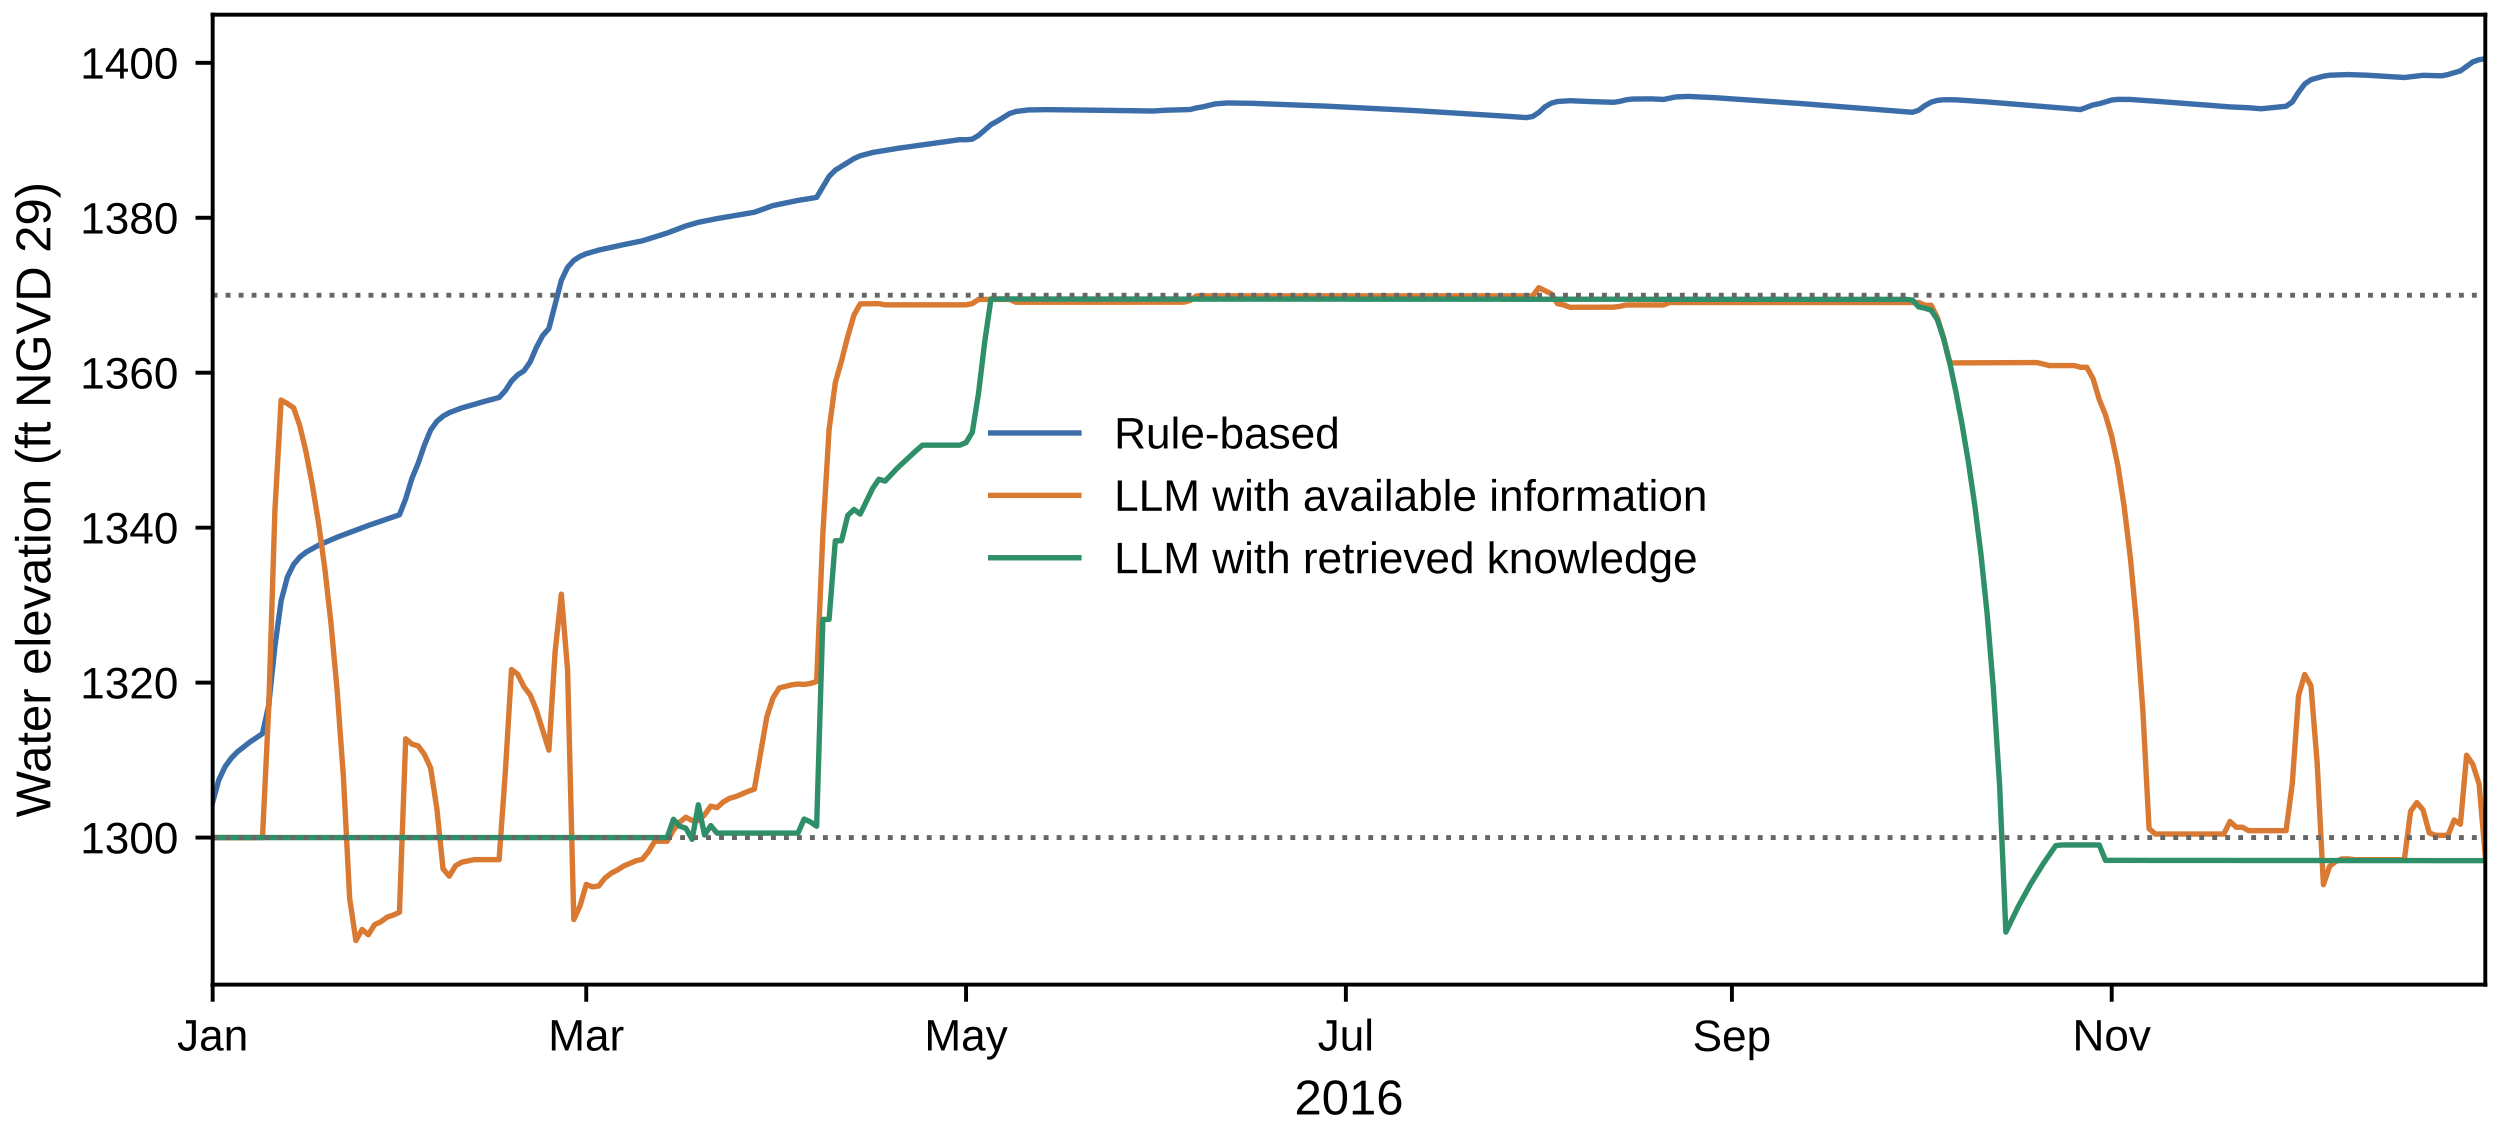
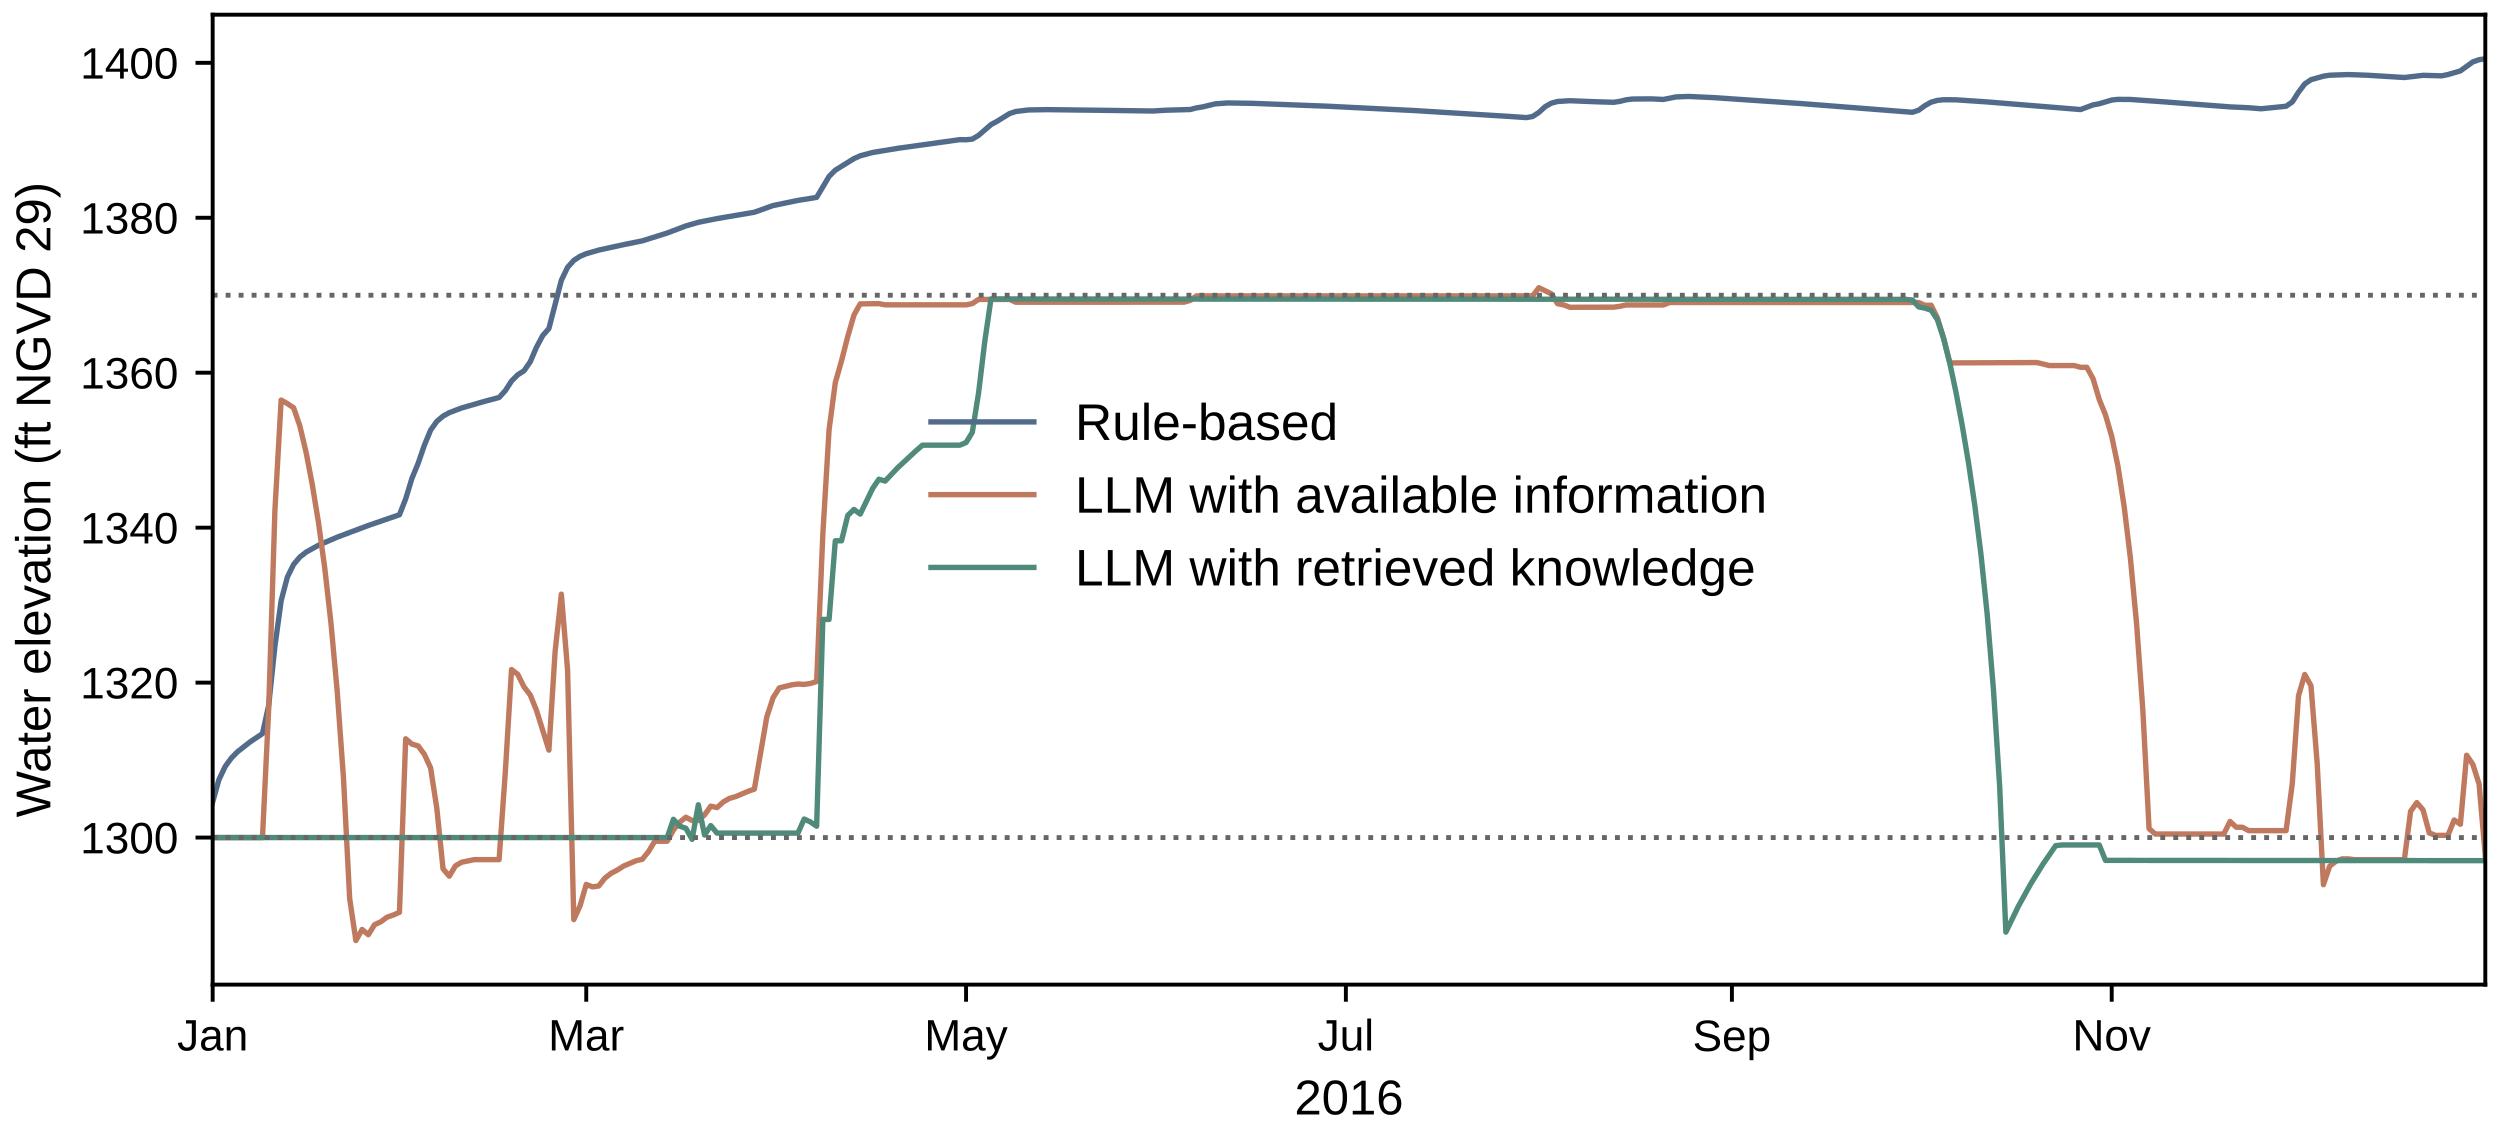
<svg xmlns="http://www.w3.org/2000/svg" xmlns:xlink="http://www.w3.org/1999/xlink" width="510.236pt" height="232.441pt" viewBox="0 0 510.236 232.441" version="1.1">
  <defs>
    <style type="text/css">*{stroke-linejoin: round; stroke-linecap: butt}</style>
  </defs>
  <g id="figure_1">
    <g id="patch_1">
      <path d="M 0 232.441 L 510.236 232.441 L 510.236 0 L 0 0 z " style="fill: #ffffff" />
    </g>
    <g id="axes_1">
      <g id="patch_2">
        <path d="M 43.404 200.955 L 507.236 200.955 L 507.236 3 L 43.404 3 z " style="fill: #ffffff" />
      </g>
      <g id="matplotlib.axis_1">
        <g id="xtick_1">
          <g id="line2d_1">
            <defs>
-               <path id="mfaf98c9a8b" d="M 0 0 L 0 3.5 " style="stroke: #000000; stroke-width: 0.8" />
+               <path id="m8ed848fd26" d="M 0 0 L 0 3.5 " style="stroke: #000000; stroke-width: 0.8" />
            </defs>
            <g>
-               <use xlink:href="#mfaf98c9a8b" x="43.404" y="200.955" style="stroke: #000000; stroke-width: 0.8" />
+               <use xlink:href="#m8ed848fd26" x="43.404" y="200.955" style="stroke: #000000; stroke-width: 0.8" />
            </g>
          </g>
          <g id="text_1">
            <text style="font-size: 9px; font-family: 'Arial'; text-anchor: middle" x="43.404" y="214.397" transform="rotate(-0 43.40399 214.397)">Jan</text>
          </g>
        </g>
        <g id="xtick_2">
          <g id="line2d_2">
            <g>
-               <use xlink:href="#mfaf98c9a8b" x="119.65" y="200.955" style="stroke: #000000; stroke-width: 0.8" />
+               <use xlink:href="#m8ed848fd26" x="119.65" y="200.955" style="stroke: #000000; stroke-width: 0.8" />
            </g>
          </g>
          <g id="text_2">
            <text style="font-size: 9px; font-family: 'Arial'; text-anchor: middle" x="119.65" y="214.397" transform="rotate(-0 119.6503 214.397)">Mar</text>
          </g>
        </g>
        <g id="xtick_3">
          <g id="line2d_3">
            <g>
-               <use xlink:href="#mfaf98c9a8b" x="197.167" y="200.955" style="stroke: #000000; stroke-width: 0.8" />
+               <use xlink:href="#m8ed848fd26" x="197.167" y="200.955" style="stroke: #000000; stroke-width: 0.8" />
            </g>
          </g>
          <g id="text_3">
            <text style="font-size: 9px; font-family: 'Arial'; text-anchor: middle" x="197.167" y="214.397" transform="rotate(-0 197.1675 214.397)">May</text>
          </g>
        </g>
        <g id="xtick_4">
          <g id="line2d_4">
            <g>
-               <use xlink:href="#mfaf98c9a8b" x="274.685" y="200.955" style="stroke: #000000; stroke-width: 0.8" />
+               <use xlink:href="#m8ed848fd26" x="274.685" y="200.955" style="stroke: #000000; stroke-width: 0.8" />
            </g>
          </g>
          <g id="text_4">
            <text style="font-size: 9px; font-family: 'Arial'; text-anchor: middle" x="274.685" y="214.397" transform="rotate(-0 274.6846 214.397)">Jul</text>
          </g>
        </g>
        <g id="xtick_5">
          <g id="line2d_5">
            <g>
-               <use xlink:href="#mfaf98c9a8b" x="353.472" y="200.955" style="stroke: #000000; stroke-width: 0.8" />
+               <use xlink:href="#m8ed848fd26" x="353.472" y="200.955" style="stroke: #000000; stroke-width: 0.8" />
            </g>
          </g>
          <g id="text_5">
            <text style="font-size: 9px; font-family: 'Arial'; text-anchor: middle" x="353.472" y="214.507" transform="rotate(-0 353.4725 214.5066)">Sep</text>
          </g>
        </g>
        <g id="xtick_6">
          <g id="line2d_6">
            <g>
-               <use xlink:href="#mfaf98c9a8b" x="430.99" y="200.955" style="stroke: #000000; stroke-width: 0.8" />
+               <use xlink:href="#m8ed848fd26" x="430.99" y="200.955" style="stroke: #000000; stroke-width: 0.8" />
            </g>
          </g>
          <g id="text_6">
            <text style="font-size: 9px; font-family: 'Arial'; text-anchor: middle" x="430.99" y="214.397" transform="rotate(-0 430.9896 214.397)">Nov</text>
          </g>
        </g>
        <g id="text_7">
          <text style="font-size: 10px; font-family: 'Arial'; text-anchor: middle" x="275.32" y="227.453" transform="rotate(-0 275.32 227.4532)">2016</text>
        </g>
      </g>
      <g id="matplotlib.axis_2">
        <g id="ytick_1">
          <g id="line2d_7">
            <defs>
-               <path id="mdbd1e8a128" d="M 0 0 L -3.5 0 " style="stroke: #000000; stroke-width: 0.8" />
+               <path id="m70c846a721" d="M 0 0 L -3.5 0 " style="stroke: #000000; stroke-width: 0.8" />
            </defs>
            <g>
-               <use xlink:href="#mdbd1e8a128" x="43.404" y="170.942" style="stroke: #000000; stroke-width: 0.8" />
+               <use xlink:href="#m70c846a721" x="43.404" y="170.942" style="stroke: #000000; stroke-width: 0.8" />
            </g>
          </g>
          <g id="text_8">
            <text style="font-size: 9px; font-family: 'Arial'; text-anchor: end" x="36.404" y="174.163" transform="rotate(-0 36.40399 174.1633)">1300</text>
          </g>
        </g>
        <g id="ytick_2">
          <g id="line2d_8">
            <g>
-               <use xlink:href="#mdbd1e8a128" x="43.404" y="139.318" style="stroke: #000000; stroke-width: 0.8" />
+               <use xlink:href="#m70c846a721" x="43.404" y="139.318" style="stroke: #000000; stroke-width: 0.8" />
            </g>
          </g>
          <g id="text_9">
            <text style="font-size: 9px; font-family: 'Arial'; text-anchor: end" x="36.404" y="142.539" transform="rotate(-0 36.40399 142.5394)">1320</text>
          </g>
        </g>
        <g id="ytick_3">
          <g id="line2d_9">
            <g>
-               <use xlink:href="#mdbd1e8a128" x="43.404" y="107.694" style="stroke: #000000; stroke-width: 0.8" />
+               <use xlink:href="#m70c846a721" x="43.404" y="107.694" style="stroke: #000000; stroke-width: 0.8" />
            </g>
          </g>
          <g id="text_10">
            <text style="font-size: 9px; font-family: 'Arial'; text-anchor: end" x="36.404" y="110.915" transform="rotate(-0 36.40399 110.9155)">1340</text>
          </g>
        </g>
        <g id="ytick_4">
          <g id="line2d_10">
            <g>
-               <use xlink:href="#mdbd1e8a128" x="43.404" y="76.071" style="stroke: #000000; stroke-width: 0.8" />
+               <use xlink:href="#m70c846a721" x="43.404" y="76.071" style="stroke: #000000; stroke-width: 0.8" />
            </g>
          </g>
          <g id="text_11">
            <text style="font-size: 9px; font-family: 'Arial'; text-anchor: end" x="36.404" y="79.292" transform="rotate(-0 36.40399 79.29158)">1360</text>
          </g>
        </g>
        <g id="ytick_5">
          <g id="line2d_11">
            <g>
-               <use xlink:href="#mdbd1e8a128" x="43.404" y="44.447" style="stroke: #000000; stroke-width: 0.8" />
+               <use xlink:href="#m70c846a721" x="43.404" y="44.447" style="stroke: #000000; stroke-width: 0.8" />
            </g>
          </g>
          <g id="text_12">
            <text style="font-size: 9px; font-family: 'Arial'; text-anchor: end" x="36.404" y="47.668" transform="rotate(-0 36.40399 47.66767)">1380</text>
          </g>
        </g>
        <g id="ytick_6">
          <g id="line2d_12">
            <g>
-               <use xlink:href="#mdbd1e8a128" x="43.404" y="12.823" style="stroke: #000000; stroke-width: 0.8" />
+               <use xlink:href="#m70c846a721" x="43.404" y="12.823" style="stroke: #000000; stroke-width: 0.8" />
            </g>
          </g>
          <g id="text_13">
            <text style="font-size: 9px; font-family: 'Arial'; text-anchor: end" x="36.404" y="16.044" transform="rotate(-0 36.40399 16.04376)">1400</text>
          </g>
        </g>
        <g id="text_14">
          <text style="font-size: 10px; font-family: 'Arial'; text-anchor: middle" x="10.28" y="101.978" transform="rotate(-90 10.27993 101.9776)">Water elevation (ft NGVD 29)</text>
        </g>
      </g>
      <g id="line2d_13">
-         <path d="M 43.404 163.692 L 44.675 159.145 L 45.946 156.456 L 47.216 154.71 L 48.487 153.42 L 51.029 151.428 L 53.57 149.725 L 54.841 143.939 L 56.112 131.866 L 57.382 122.592 L 58.653 117.769 L 59.924 115.197 L 61.195 113.691 L 62.466 112.693 L 65.007 111.276 L 68.819 109.631 L 75.173 107.243 L 81.527 105.059 L 82.798 101.814 L 84.069 97.637 L 85.339 94.568 L 86.61 90.871 L 87.881 87.795 L 89.152 86.003 L 90.423 84.932 L 91.693 84.222 L 94.235 83.257 L 99.318 81.796 L 101.86 81.122 L 103.13 79.739 L 104.401 77.766 L 105.672 76.489 L 106.943 75.68 L 108.213 73.855 L 109.484 70.886 L 110.755 68.5 L 112.026 67.047 L 114.567 57.207 L 115.838 54.565 L 117.109 53.15 L 118.38 52.319 L 119.65 51.78 L 122.192 51.042 L 127.275 49.927 L 131.087 49.156 L 136.17 47.558 L 139.983 46.112 L 142.524 45.372 L 146.337 44.612 L 153.961 43.316 L 157.774 41.949 L 162.857 40.904 L 166.669 40.282 L 169.21 36.005 L 170.481 34.728 L 173.023 33.155 L 174.294 32.365 L 175.564 31.794 L 178.106 31.122 L 183.189 30.275 L 195.897 28.5 L 197.167 28.523 L 198.438 28.395 L 199.709 27.638 L 202.251 25.432 L 203.521 24.742 L 206.063 23.17 L 207.334 22.755 L 209.875 22.442 L 213.688 22.376 L 225.124 22.515 L 235.291 22.658 L 237.832 22.498 L 242.915 22.352 L 244.186 22.023 L 245.457 21.815 L 247.998 21.201 L 250.54 21.011 L 255.623 21.09 L 270.872 21.673 L 288.663 22.562 L 307.725 23.741 L 311.537 24.003 L 312.808 23.775 L 314.079 22.938 L 315.349 21.78 L 316.62 21.055 L 317.891 20.714 L 320.432 20.555 L 325.516 20.761 L 329.328 20.88 L 330.599 20.692 L 331.869 20.374 L 333.14 20.212 L 336.952 20.178 L 339.494 20.297 L 342.036 19.787 L 344.577 19.682 L 349.66 19.919 L 367.451 21.127 L 390.325 22.917 L 391.596 22.488 L 392.866 21.557 L 394.137 20.848 L 395.408 20.491 L 396.679 20.355 L 399.22 20.375 L 405.574 20.802 L 424.636 22.36 L 427.177 21.409 L 428.448 21.171 L 430.99 20.42 L 432.26 20.281 L 434.802 20.3 L 441.156 20.747 L 455.134 21.814 L 458.947 21.991 L 461.488 22.198 L 466.571 21.689 L 467.842 20.813 L 469.113 18.816 L 470.384 17.135 L 471.654 16.267 L 474.196 15.55 L 475.467 15.351 L 479.279 15.217 L 483.091 15.351 L 490.716 15.819 L 494.528 15.373 L 498.341 15.476 L 499.611 15.218 L 502.153 14.468 L 504.694 12.628 L 505.965 12.187 L 507.236 11.998 L 507.236 11.998 " clip-path="url(#p35936d9789)" style="fill: none; stroke: #3b6ea8; stroke-width: 1.1; stroke-linecap: square" />
+         <path d="M 43.404 163.692 L 44.675 159.145 L 45.946 156.456 L 47.216 154.71 L 48.487 153.42 L 51.029 151.428 L 53.57 149.725 L 54.841 143.939 L 56.112 131.866 L 57.382 122.592 L 58.653 117.769 L 59.924 115.197 L 61.195 113.691 L 62.466 112.693 L 65.007 111.276 L 68.819 109.631 L 75.173 107.243 L 81.527 105.059 L 82.798 101.814 L 84.069 97.637 L 85.339 94.568 L 86.61 90.871 L 87.881 87.795 L 89.152 86.003 L 90.423 84.932 L 91.693 84.222 L 94.235 83.257 L 99.318 81.796 L 101.86 81.122 L 103.13 79.739 L 104.401 77.766 L 105.672 76.489 L 106.943 75.68 L 108.213 73.855 L 109.484 70.886 L 110.755 68.5 L 112.026 67.047 L 114.567 57.207 L 115.838 54.565 L 117.109 53.15 L 118.38 52.319 L 119.65 51.78 L 122.192 51.042 L 127.275 49.927 L 131.087 49.156 L 136.17 47.558 L 139.983 46.112 L 142.524 45.372 L 146.337 44.612 L 153.961 43.316 L 157.774 41.949 L 162.857 40.904 L 166.669 40.282 L 169.21 36.005 L 170.481 34.728 L 173.023 33.155 L 174.294 32.365 L 175.564 31.794 L 178.106 31.122 L 183.189 30.275 L 195.897 28.5 L 197.167 28.523 L 198.438 28.395 L 199.709 27.638 L 202.251 25.432 L 203.521 24.742 L 206.063 23.17 L 207.334 22.755 L 209.875 22.442 L 213.688 22.376 L 225.124 22.515 L 235.291 22.658 L 237.832 22.498 L 242.915 22.352 L 244.186 22.023 L 245.457 21.815 L 247.998 21.201 L 250.54 21.011 L 255.623 21.09 L 270.872 21.673 L 288.663 22.562 L 307.725 23.741 L 311.537 24.003 L 312.808 23.775 L 314.079 22.938 L 315.349 21.78 L 316.62 21.055 L 317.891 20.714 L 320.432 20.555 L 325.516 20.761 L 329.328 20.88 L 330.599 20.692 L 331.869 20.374 L 333.14 20.212 L 336.952 20.178 L 339.494 20.297 L 342.036 19.787 L 344.577 19.682 L 349.66 19.919 L 367.451 21.127 L 390.325 22.917 L 391.596 22.488 L 392.866 21.557 L 394.137 20.848 L 395.408 20.491 L 396.679 20.355 L 399.22 20.375 L 405.574 20.802 L 424.636 22.36 L 427.177 21.409 L 428.448 21.171 L 430.99 20.42 L 432.26 20.281 L 434.802 20.3 L 441.156 20.747 L 455.134 21.814 L 458.947 21.991 L 461.488 22.198 L 466.571 21.689 L 467.842 20.813 L 469.113 18.816 L 470.384 17.135 L 471.654 16.267 L 474.196 15.55 L 475.467 15.351 L 479.279 15.217 L 483.091 15.351 L 490.716 15.819 L 494.528 15.373 L 498.341 15.476 L 499.611 15.218 L 502.153 14.468 L 504.694 12.628 L 505.965 12.187 L 507.236 11.998 L 507.236 11.998 " clip-path="url(#p20abcdcf2f)" style="fill: none; stroke: #526b8a; stroke-width: 1.1; stroke-linecap: square" />
      </g>
      <g id="line2d_14">
-         <path d="M 43.404 170.942 L 53.57 170.946 L 54.841 144.582 L 56.112 104.076 L 57.382 81.654 L 58.653 82.373 L 59.924 83.229 L 61.195 86.919 L 62.466 92.298 L 63.736 98.906 L 65.007 106.689 L 66.278 115.941 L 67.549 127.18 L 68.819 141.051 L 70.09 158.588 L 71.361 183.353 L 72.632 191.957 L 73.903 189.701 L 75.173 190.766 L 76.444 188.725 L 77.715 188.133 L 78.986 187.195 L 80.256 186.755 L 81.527 186.186 L 82.798 150.784 L 84.069 151.868 L 85.339 152.234 L 86.61 153.955 L 87.881 156.715 L 89.152 164.964 L 90.423 177.326 L 91.693 178.814 L 92.964 176.7 L 94.235 175.972 L 96.776 175.451 L 101.86 175.452 L 103.13 157.635 L 104.401 136.653 L 105.672 137.629 L 106.943 140.186 L 108.213 141.829 L 109.484 144.955 L 112.026 153.091 L 113.296 132.98 L 114.567 121.265 L 115.838 136.703 L 117.109 187.675 L 118.38 184.886 L 119.65 180.504 L 120.921 181.006 L 122.192 180.828 L 123.463 179.216 L 124.733 178.226 L 126.004 177.564 L 127.275 176.753 L 129.817 175.676 L 131.087 175.367 L 132.358 173.807 L 133.629 171.686 L 136.17 171.686 L 137.441 169.404 L 138.712 167.819 L 139.983 166.788 L 141.253 167.46 L 142.524 167.46 L 143.795 166.317 L 145.066 164.531 L 146.337 164.83 L 147.607 163.68 L 148.878 162.943 L 150.149 162.577 L 152.69 161.505 L 153.961 161.053 L 156.503 146.311 L 157.774 142.413 L 159.044 140.402 L 161.586 139.773 L 162.857 139.601 L 164.127 139.681 L 165.398 139.493 L 166.669 139.095 L 167.94 108.938 L 169.21 87.691 L 170.481 78.103 L 171.752 73.636 L 173.023 68.678 L 174.294 64.286 L 175.564 62.019 L 179.377 61.972 L 180.647 62.216 L 197.167 62.216 L 198.438 61.96 L 199.709 61.113 L 206.063 61.113 L 207.334 61.691 L 241.645 61.672 L 242.915 61.317 L 244.186 60.39 L 312.808 60.388 L 314.079 58.714 L 316.62 59.966 L 317.891 61.975 L 319.162 62.242 L 320.432 62.714 L 329.328 62.69 L 330.599 62.521 L 331.869 62.238 L 339.494 62.238 L 340.765 61.743 L 391.596 61.74 L 392.866 62.303 L 394.137 62.303 L 395.408 64.849 L 396.679 69.008 L 397.95 74.067 L 415.74 73.997 L 418.282 74.615 L 423.365 74.616 L 424.636 74.964 L 425.907 74.964 L 427.177 77.28 L 428.448 81.536 L 429.719 84.684 L 430.99 89.054 L 432.26 95.124 L 433.531 103.393 L 434.802 113.922 L 436.073 127.395 L 437.343 144.973 L 438.614 169.12 L 439.885 170.219 L 453.864 170.227 L 455.134 167.651 L 456.405 168.837 L 457.676 168.836 L 458.947 169.533 L 466.571 169.531 L 467.842 159.942 L 469.113 142 L 470.384 137.661 L 471.654 139.957 L 472.925 155.795 L 474.196 180.56 L 475.467 176.793 L 476.737 175.784 L 478.008 175.288 L 479.279 175.293 L 480.55 175.456 L 490.716 175.46 L 491.987 165.597 L 493.257 163.803 L 494.528 165.292 L 495.799 169.993 L 497.07 170.487 L 499.611 170.486 L 500.882 167.358 L 502.153 168.221 L 503.424 154.144 L 504.694 156.005 L 505.965 160.003 L 507.236 174.729 L 507.236 174.729 " clip-path="url(#p35936d9789)" style="fill: none; stroke: #d97932; stroke-width: 1.1; stroke-linecap: square" />
+         <path d="M 43.404 170.942 L 53.57 170.946 L 54.841 144.582 L 56.112 104.076 L 57.382 81.654 L 58.653 82.373 L 59.924 83.229 L 61.195 86.919 L 62.466 92.298 L 63.736 98.906 L 65.007 106.689 L 66.278 115.941 L 67.549 127.18 L 68.819 141.051 L 70.09 158.588 L 71.361 183.353 L 72.632 191.957 L 73.903 189.701 L 75.173 190.766 L 76.444 188.725 L 77.715 188.133 L 78.986 187.195 L 80.256 186.755 L 81.527 186.186 L 82.798 150.784 L 84.069 151.868 L 85.339 152.234 L 86.61 153.955 L 87.881 156.715 L 89.152 164.964 L 90.423 177.326 L 91.693 178.814 L 92.964 176.7 L 94.235 175.972 L 96.776 175.451 L 101.86 175.452 L 103.13 157.635 L 104.401 136.653 L 105.672 137.629 L 106.943 140.186 L 108.213 141.829 L 109.484 144.955 L 112.026 153.091 L 113.296 132.98 L 114.567 121.265 L 115.838 136.703 L 117.109 187.675 L 118.38 184.886 L 119.65 180.504 L 120.921 181.006 L 122.192 180.828 L 123.463 179.216 L 124.733 178.226 L 126.004 177.564 L 127.275 176.753 L 129.817 175.676 L 131.087 175.367 L 132.358 173.807 L 133.629 171.686 L 136.17 171.686 L 137.441 169.404 L 138.712 167.819 L 139.983 166.788 L 141.253 167.46 L 142.524 167.46 L 143.795 166.317 L 145.066 164.531 L 146.337 164.83 L 147.607 163.68 L 148.878 162.943 L 150.149 162.577 L 152.69 161.505 L 153.961 161.053 L 156.503 146.311 L 157.774 142.413 L 159.044 140.402 L 161.586 139.773 L 162.857 139.601 L 164.127 139.681 L 165.398 139.493 L 166.669 139.095 L 167.94 108.938 L 169.21 87.691 L 170.481 78.103 L 171.752 73.636 L 173.023 68.678 L 174.294 64.286 L 175.564 62.019 L 179.377 61.972 L 180.647 62.216 L 197.167 62.216 L 198.438 61.96 L 199.709 61.113 L 206.063 61.113 L 207.334 61.691 L 241.645 61.672 L 242.915 61.317 L 244.186 60.39 L 312.808 60.388 L 314.079 58.714 L 316.62 59.966 L 317.891 61.975 L 319.162 62.242 L 320.432 62.714 L 329.328 62.69 L 330.599 62.521 L 331.869 62.238 L 339.494 62.238 L 340.765 61.743 L 391.596 61.74 L 392.866 62.303 L 394.137 62.303 L 395.408 64.849 L 396.679 69.008 L 397.95 74.067 L 415.74 73.997 L 418.282 74.615 L 423.365 74.616 L 424.636 74.964 L 425.907 74.964 L 427.177 77.28 L 428.448 81.536 L 429.719 84.684 L 430.99 89.054 L 432.26 95.124 L 433.531 103.393 L 434.802 113.922 L 436.073 127.395 L 437.343 144.973 L 438.614 169.12 L 439.885 170.219 L 453.864 170.227 L 455.134 167.651 L 456.405 168.837 L 457.676 168.836 L 458.947 169.533 L 466.571 169.531 L 467.842 159.942 L 469.113 142 L 470.384 137.661 L 471.654 139.957 L 472.925 155.795 L 474.196 180.56 L 475.467 176.793 L 476.737 175.784 L 478.008 175.288 L 479.279 175.293 L 480.55 175.456 L 490.716 175.46 L 491.987 165.597 L 493.257 163.803 L 494.528 165.292 L 495.799 169.993 L 497.07 170.487 L 499.611 170.486 L 500.882 167.358 L 502.153 168.221 L 503.424 154.144 L 504.694 156.005 L 505.965 160.003 L 507.236 174.729 L 507.236 174.729 " clip-path="url(#p20abcdcf2f)" style="fill: none; stroke: #bf795e; stroke-width: 1.1; stroke-linecap: square" />
      </g>
      <g id="line2d_15">
-         <path d="M 43.404 170.942 L 136.17 170.942 L 137.441 167.219 L 138.712 168.612 L 139.983 169.05 L 141.253 171.301 L 142.524 164.251 L 143.795 170.417 L 145.066 168.498 L 146.337 170.033 L 162.857 170.032 L 164.127 167.162 L 165.398 167.751 L 166.669 168.623 L 167.94 126.418 L 169.21 126.417 L 170.481 110.372 L 171.752 110.372 L 173.023 105.193 L 174.294 103.977 L 175.564 104.92 L 178.106 99.67 L 179.377 97.808 L 180.647 98.185 L 183.189 95.488 L 187.001 91.95 L 188.272 90.857 L 195.897 90.857 L 197.167 90.318 L 198.438 88.255 L 199.709 80.278 L 200.98 69.739 L 202.251 61.02 L 389.054 61.102 L 390.325 61.237 L 391.596 62.641 L 392.866 62.895 L 394.137 63.311 L 395.408 65.247 L 396.679 69.09 L 397.95 74.153 L 399.22 80.132 L 400.491 86.908 L 401.762 94.466 L 403.033 103.069 L 404.303 113.144 L 405.574 125.363 L 406.845 140.648 L 408.116 160.436 L 409.386 190.235 L 411.928 184.984 L 414.47 180.374 L 417.011 176.285 L 419.553 172.591 L 420.823 172.456 L 428.448 172.457 L 429.719 175.598 L 507.236 175.653 L 507.236 175.653 " clip-path="url(#p35936d9789)" style="fill: none; stroke: #2f8f68; stroke-width: 1.1; stroke-linecap: square" />
+         <path d="M 43.404 170.942 L 136.17 170.942 L 137.441 167.219 L 138.712 168.612 L 139.983 169.05 L 141.253 171.301 L 142.524 164.251 L 143.795 170.417 L 145.066 168.498 L 146.337 170.033 L 162.857 170.032 L 164.127 167.162 L 165.398 167.751 L 166.669 168.623 L 167.94 126.418 L 169.21 126.417 L 170.481 110.372 L 171.752 110.372 L 173.023 105.193 L 174.294 103.977 L 175.564 104.92 L 178.106 99.67 L 179.377 97.808 L 180.647 98.185 L 183.189 95.488 L 187.001 91.95 L 188.272 90.857 L 195.897 90.857 L 197.167 90.318 L 198.438 88.255 L 199.709 80.278 L 200.98 69.739 L 202.251 61.02 L 389.054 61.102 L 390.325 61.237 L 391.596 62.641 L 392.866 62.895 L 394.137 63.311 L 395.408 65.247 L 396.679 69.09 L 397.95 74.153 L 399.22 80.132 L 400.491 86.908 L 401.762 94.466 L 403.033 103.069 L 404.303 113.144 L 405.574 125.363 L 406.845 140.648 L 408.116 160.436 L 409.386 190.235 L 411.928 184.984 L 414.47 180.374 L 417.011 176.285 L 419.553 172.591 L 420.823 172.456 L 428.448 172.457 L 429.719 175.598 L 507.236 175.653 L 507.236 175.653 " clip-path="url(#p20abcdcf2f)" style="fill: none; stroke: #4f8a7b; stroke-width: 1.1; stroke-linecap: square" />
      </g>
      <g id="line2d_16">
-         <path d="M 43.404 170.942 L 507.236 170.942 " clip-path="url(#p35936d9789)" style="fill: none; stroke-dasharray: 1,1.65; stroke-dashoffset: 0; stroke: #666666" />
+         <path d="M 43.404 170.942 L 507.236 170.942 " clip-path="url(#p20abcdcf2f)" style="fill: none; stroke-dasharray: 1,1.65; stroke-dashoffset: 0; stroke: #666666" />
      </g>
      <g id="line2d_17">
-         <path d="M 43.404 60.259 L 507.236 60.259 " clip-path="url(#p35936d9789)" style="fill: none; stroke-dasharray: 1,1.65; stroke-dashoffset: 0; stroke: #666666" />
+         <path d="M 43.404 60.259 L 507.236 60.259 " clip-path="url(#p20abcdcf2f)" style="fill: none; stroke-dasharray: 1,1.65; stroke-dashoffset: 0; stroke: #666666" />
      </g>
      <g id="patch_3">
        <path d="M 43.404 200.955 L 43.404 3 " style="fill: none; stroke: #000000; stroke-width: 0.8; stroke-linejoin: miter; stroke-linecap: square" />
      </g>
      <g id="patch_4">
        <path d="M 507.236 200.955 L 507.236 3 " style="fill: none; stroke: #000000; stroke-width: 0.8; stroke-linejoin: miter; stroke-linecap: square" />
      </g>
      <g id="patch_5">
        <path d="M 43.404 200.955 L 507.236 200.955 " style="fill: none; stroke: #000000; stroke-width: 0.8; stroke-linejoin: miter; stroke-linecap: square" />
      </g>
      <g id="patch_6">
        <path d="M 43.404 3 L 507.236 3 " style="fill: none; stroke: #000000; stroke-width: 0.8; stroke-linejoin: miter; stroke-linecap: square" />
      </g>
      <g id="legend_1">
        <g id="line2d_18">
-           <path d="M 202.194 88.371 L 211.194 88.371 L 220.194 88.371 " style="fill: none; stroke: #3b6ea8; stroke-width: 1.1; stroke-linecap: square" />
+           <path d="M 190.006 86.103 L 200.506 86.103 L 211.006 86.103 " style="fill: none; stroke: #526b8a; stroke-width: 1.1; stroke-linecap: square" />
        </g>
        <g id="text_15">
-           <text style="font-size: 9px; font-family: 'Arial'; text-anchor: start" x="227.394" y="91.521" transform="rotate(-0 227.3936 91.52071)">Rule-based</text>
+           <text style="font-size: 10.5px; font-family: 'Arial'; text-anchor: start" x="219.406" y="89.778" transform="rotate(-0 219.4058 89.77789)">Rule-based</text>
        </g>
        <g id="line2d_19">
-           <path d="M 202.194 101.101 L 211.194 101.101 L 220.194 101.101 " style="fill: none; stroke: #d97932; stroke-width: 1.1; stroke-linecap: square" />
+           <path d="M 190.006 100.955 L 200.506 100.955 L 211.006 100.955 " style="fill: none; stroke: #bf795e; stroke-width: 1.1; stroke-linecap: square" />
        </g>
        <g id="text_16">
-           <text style="font-size: 9px; font-family: 'Arial'; text-anchor: start" x="227.394" y="104.251" transform="rotate(-0 227.3936 104.2515)">LLM with available information</text>
+           <text style="font-size: 10.5px; font-family: 'Arial'; text-anchor: start" x="219.406" y="104.63" transform="rotate(-0 219.4058 104.6305)">LLM with available information</text>
        </g>
        <g id="line2d_20">
-           <path d="M 202.194 113.832 L 211.194 113.832 L 220.194 113.832 " style="fill: none; stroke: #2f8f68; stroke-width: 1.1; stroke-linecap: square" />
+           <path d="M 190.006 115.808 L 200.506 115.808 L 211.006 115.808 " style="fill: none; stroke: #4f8a7b; stroke-width: 1.1; stroke-linecap: square" />
        </g>
        <g id="text_17">
-           <text style="font-size: 9px; font-family: 'Arial'; text-anchor: start" x="227.394" y="116.982" transform="rotate(-0 227.3936 116.9823)">LLM with retrieved knowledge</text>
+           <text style="font-size: 10.5px; font-family: 'Arial'; text-anchor: start" x="219.406" y="119.483" transform="rotate(-0 219.4058 119.4831)">LLM with retrieved knowledge</text>
        </g>
      </g>
    </g>
  </g>
  <defs>
-     <clipPath id="p35936d9789">
+     <clipPath id="p20abcdcf2f">
      <rect x="43.404" y="3" width="463.832" height="197.955" />
    </clipPath>
  </defs>
</svg>
